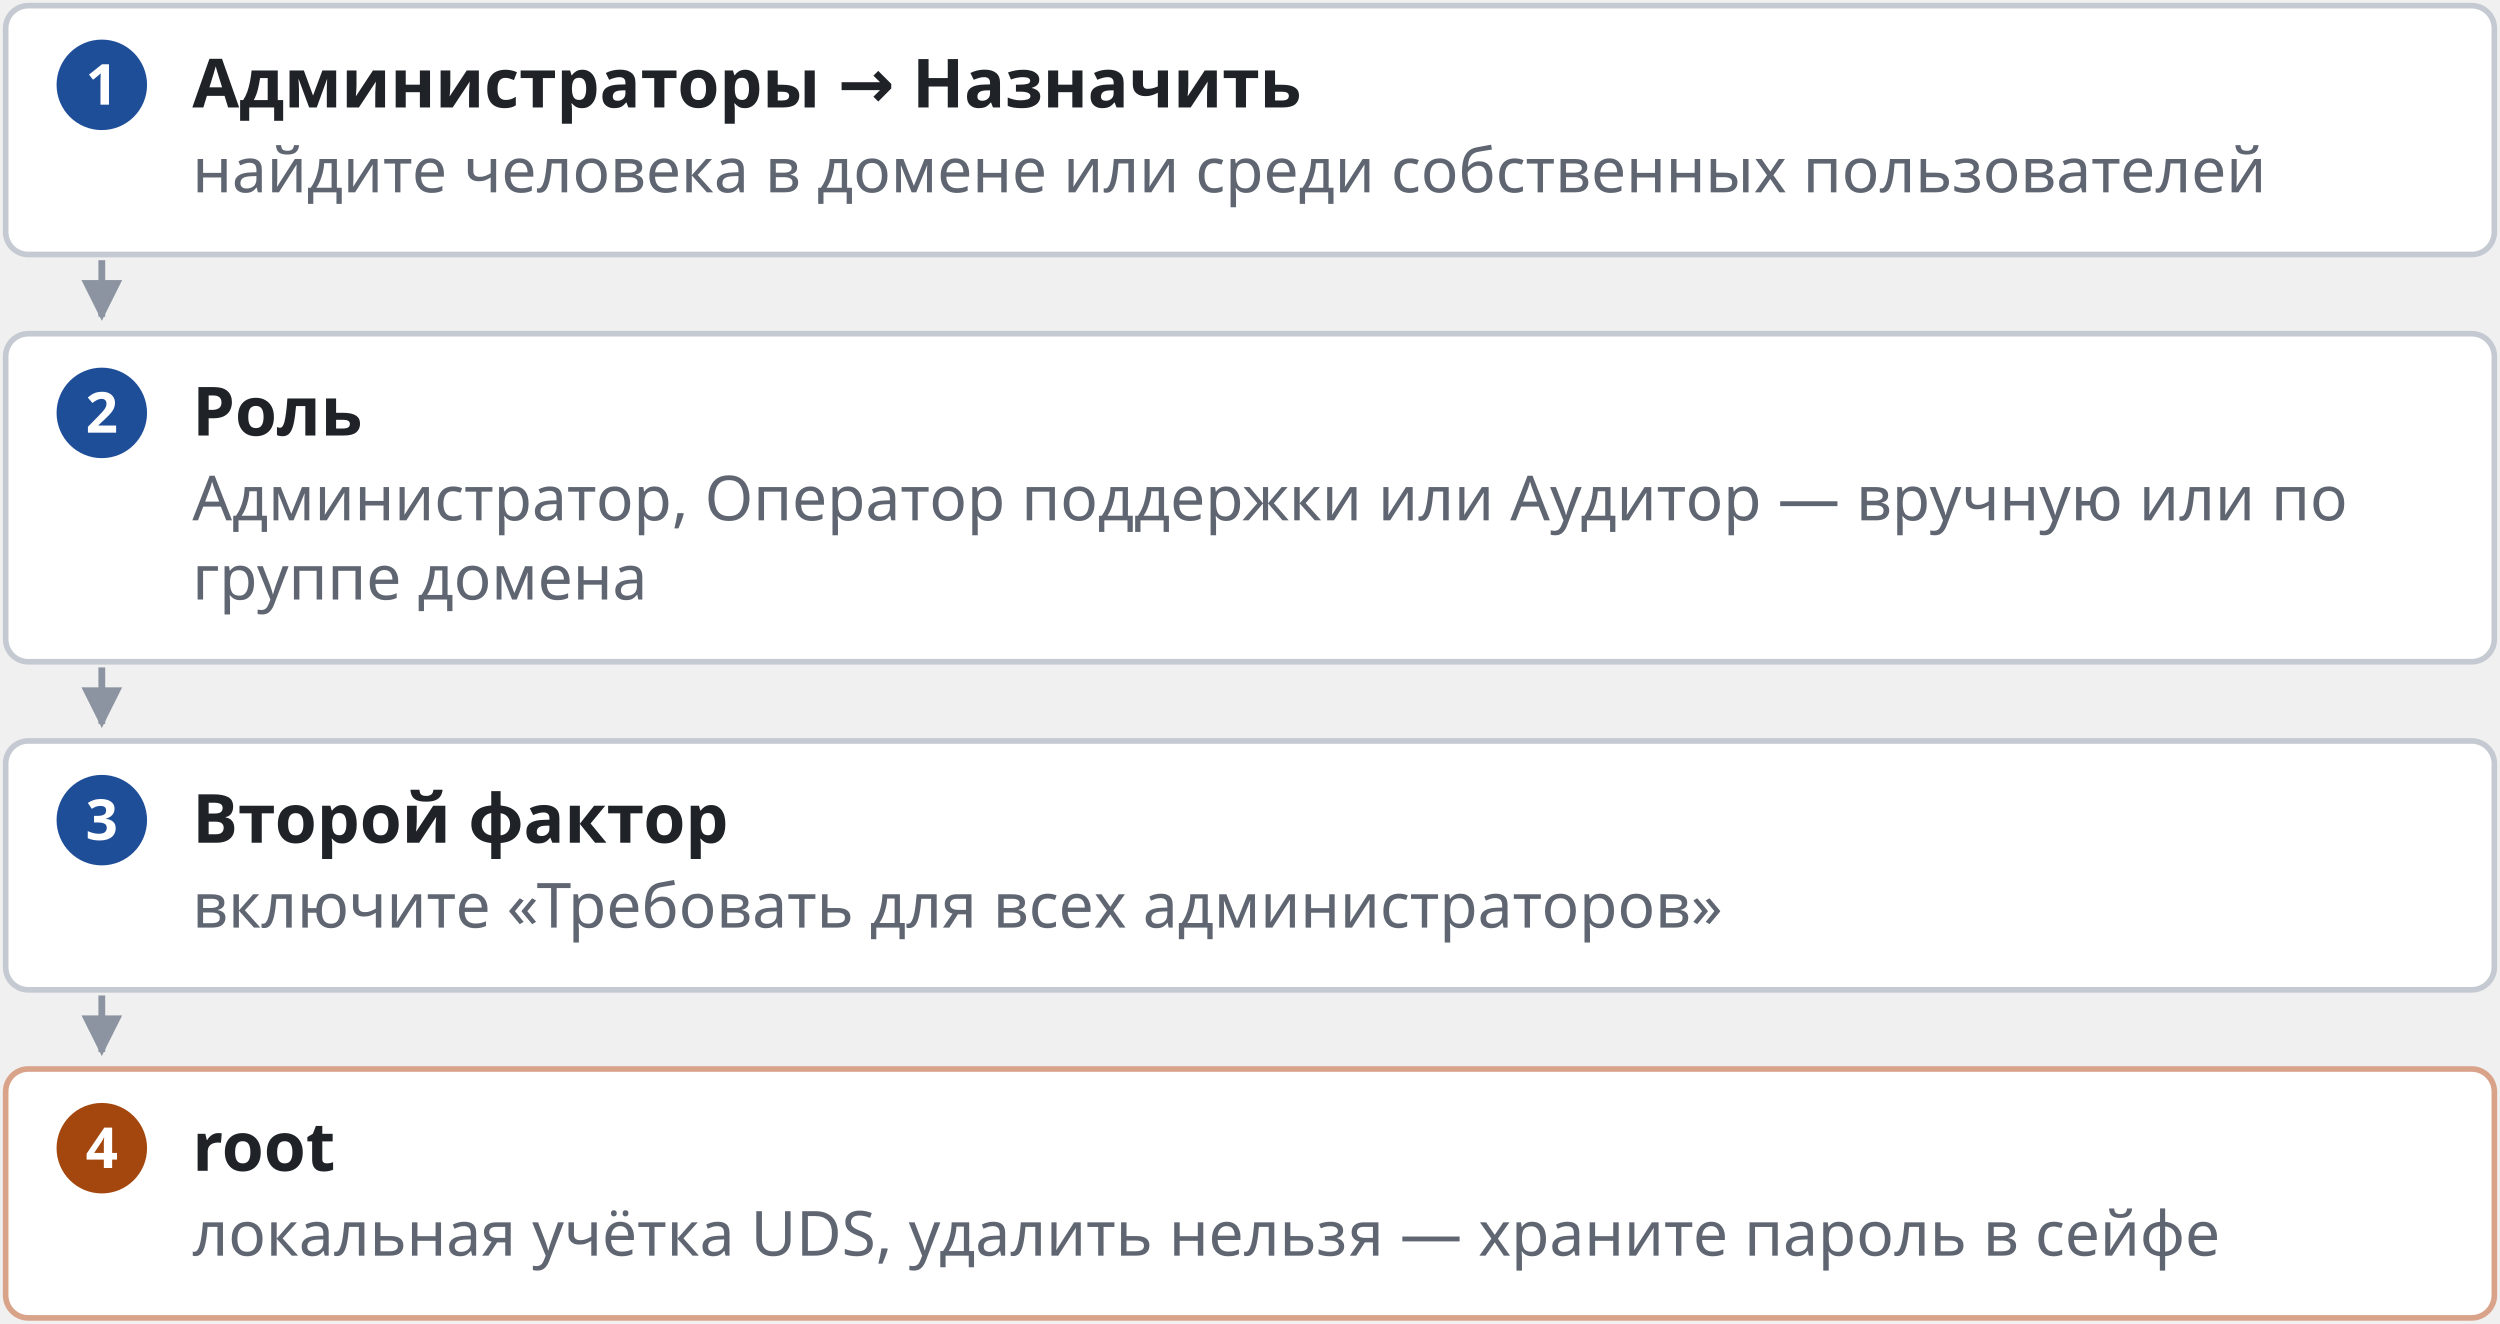
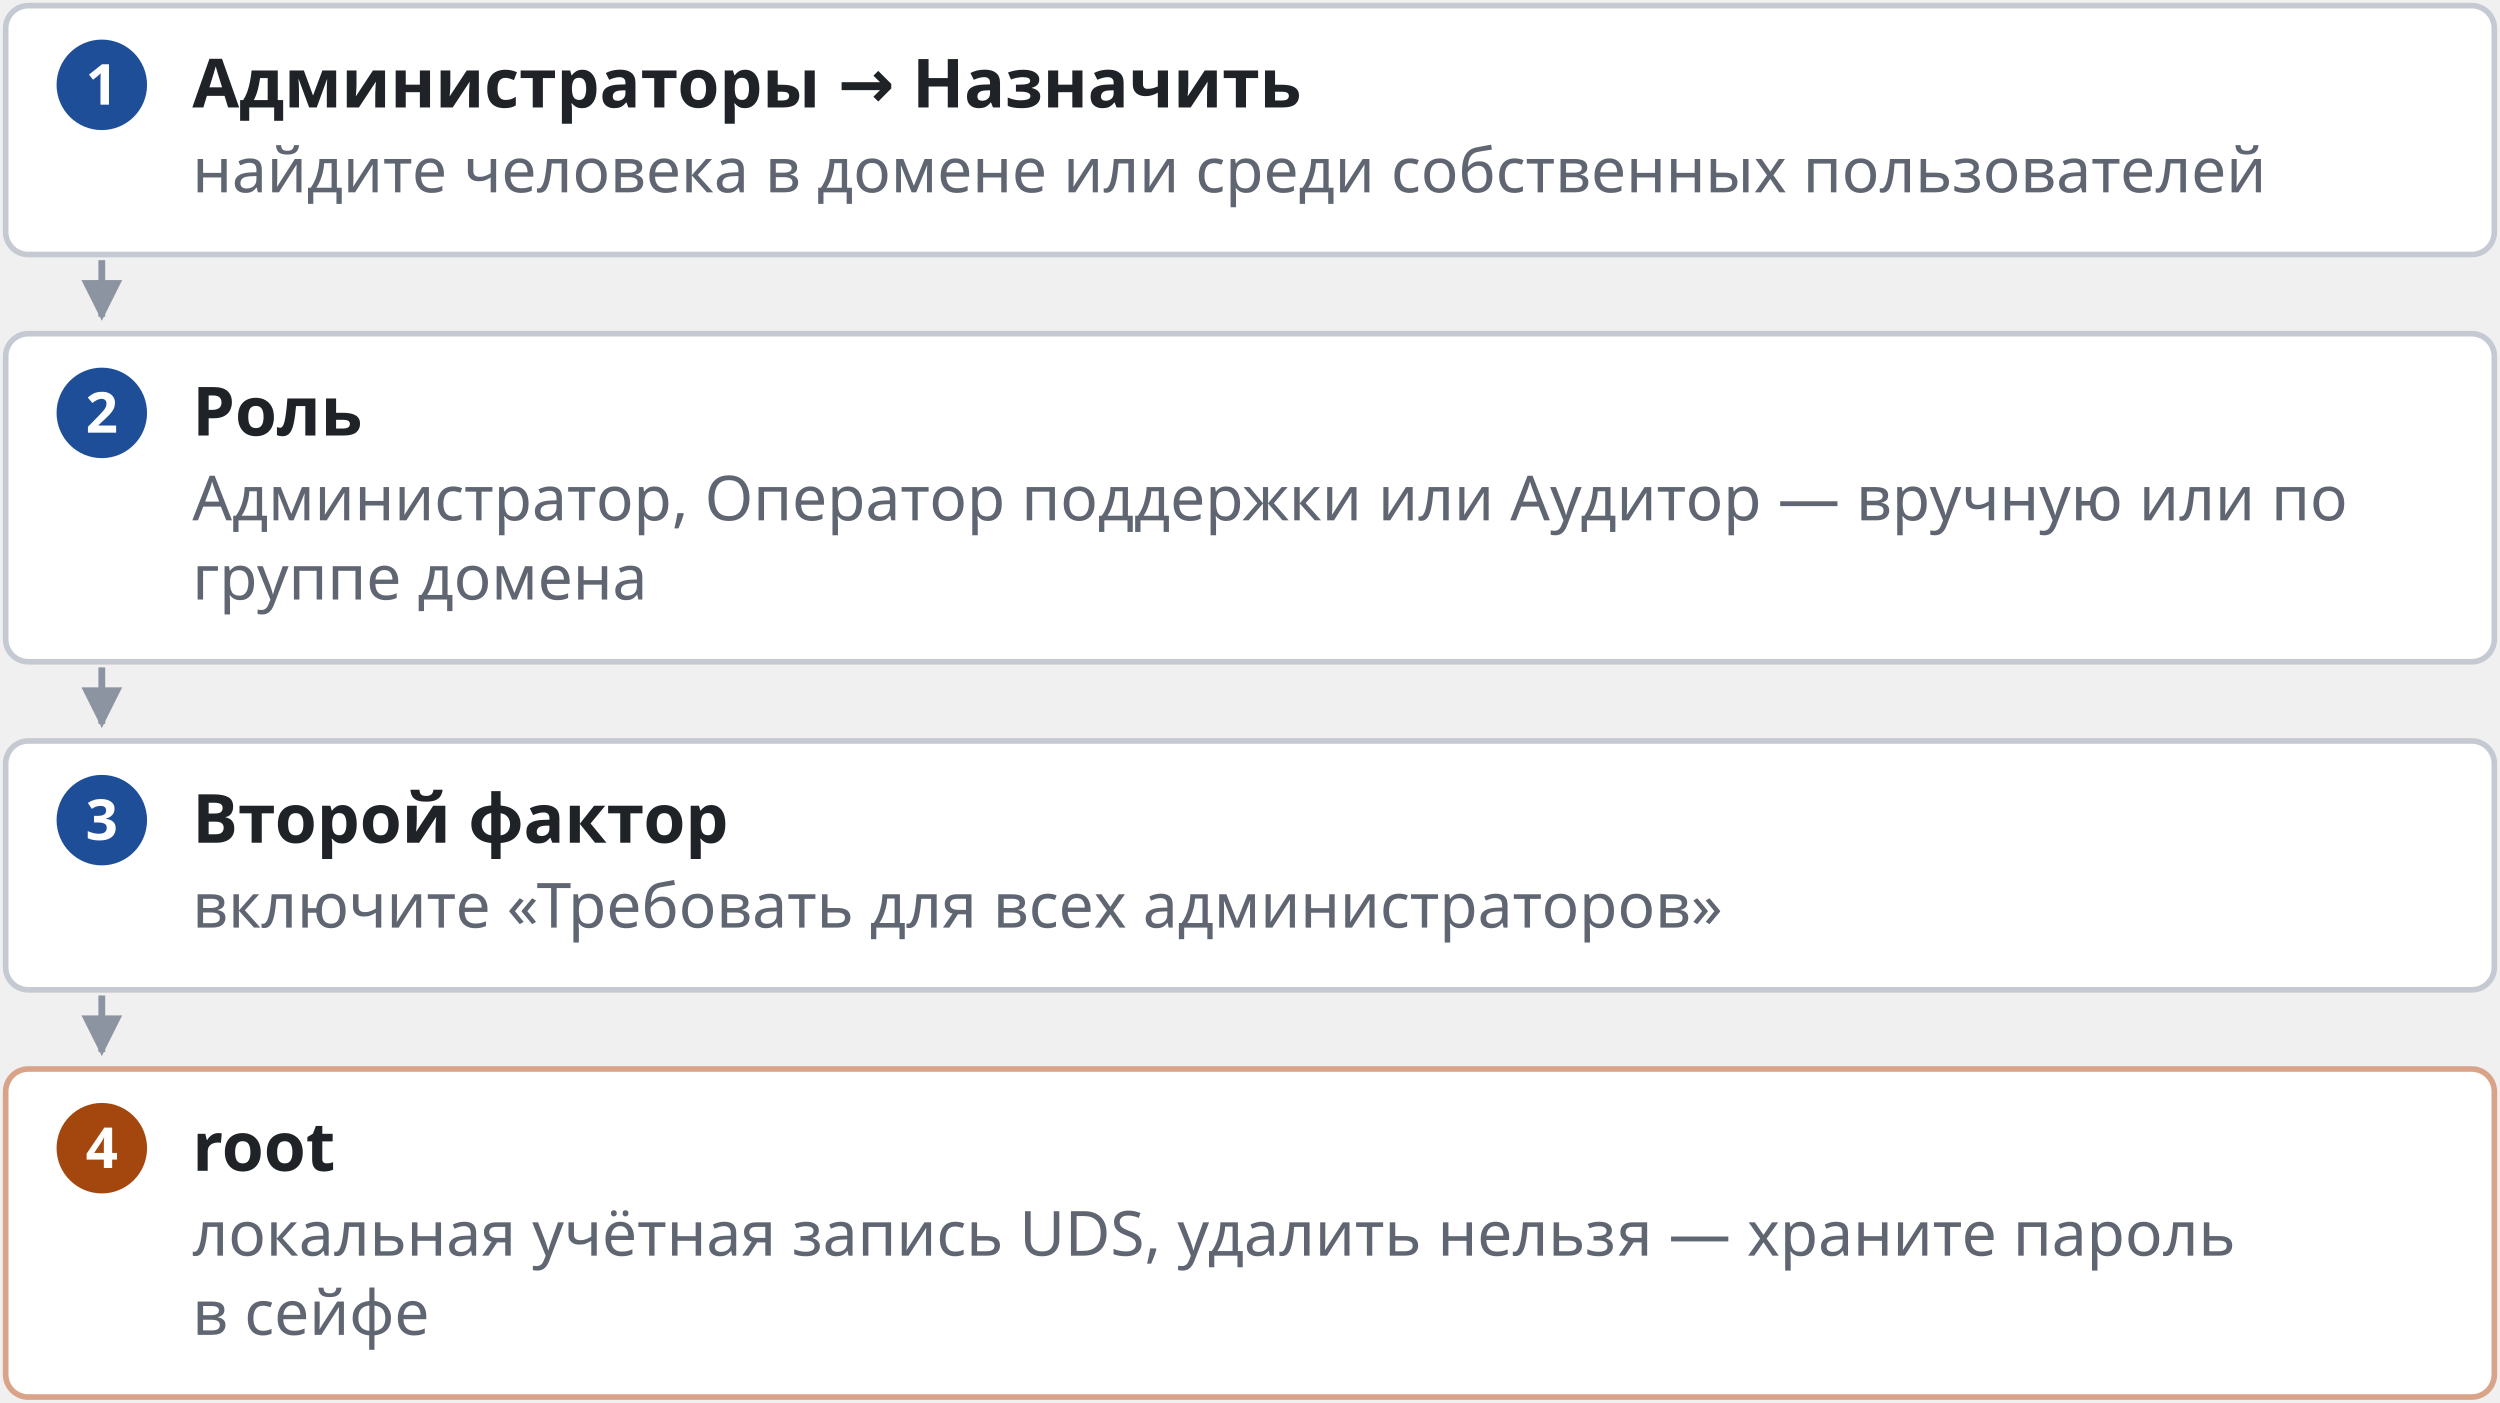
- <svg xmlns="http://www.w3.org/2000/svg" viewBox="0 0 442 234" width="442" height="234" style="max-width:100%;height:auto;font-family:IBM Plex Sans,sans-serif" role="img" aria-label="Схема: 4 шагов, они перечислены ниже">
+ <svg xmlns="http://www.w3.org/2000/svg" viewBox="0 0 442 248" width="442" height="248" style="max-width:100%;height:auto;font-family:IBM Plex Sans,sans-serif" role="img" aria-label="Схема: 4 шагов, они перечислены ниже">
  <defs>
    <marker id="ha" viewBox="0 0 10 10" refX="9" refY="5" markerWidth="6" markerHeight="6" orient="auto">
      <path d="M0,0 L10,5 L0,10 z" fill="#8C94A1" />
    </marker>
  </defs>
  <rect x="1" y="1" width="440" height="44" rx="4" fill="#FFFFFF" stroke="#C5CAD2" />
  <circle cx="18" cy="15" r="8" fill="#1F4E99" />
  <text x="18" y="18.5" font-size="10" font-weight="600" fill="#fff" text-anchor="middle">1</text>
  <text x="34" y="19" font-size="12" font-weight="600" fill="#1F2328">Администраторы → Назначить</text>
  <text x="34" y="34" font-size="11" fill="#5F6672">найдите человека в домене или среди собственных пользователей</text>
  <path d="M18 46 v10" stroke="#8C94A1" stroke-width="1.2" marker-end="url(#ha)" />
  <rect x="1" y="59" width="440" height="58" rx="4" fill="#FFFFFF" stroke="#C5CAD2" />
  <circle cx="18" cy="73" r="8" fill="#1F4E99" />
  <text x="18" y="76.5" font-size="10" font-weight="600" fill="#fff" text-anchor="middle">2</text>
  <text x="34" y="77" font-size="12" font-weight="600" fill="#1F2328">Роль</text>
  <text x="34" y="92" font-size="11" fill="#5F6672">Администратор, Оператор поддержки или Аудитор — вручную или по</text>
  <text x="34" y="106" font-size="11" fill="#5F6672">группе домена</text>
  <path d="M18 118 v10" stroke="#8C94A1" stroke-width="1.2" marker-end="url(#ha)" />
  <rect x="1" y="131" width="440" height="44" rx="4" fill="#FFFFFF" stroke="#C5CAD2" />
  <circle cx="18" cy="145" r="8" fill="#1F4E99" />
  <text x="18" y="148.5" font-size="10" font-weight="600" fill="#fff" text-anchor="middle">3</text>
  <text x="34" y="149" font-size="12" font-weight="600" fill="#1F2328">Второй фактор</text>
  <text x="34" y="164" font-size="11" fill="#5F6672">включите «Требовать для всех администраторов»</text>
  <path d="M18 176 v10" stroke="#8C94A1" stroke-width="1.2" marker-end="url(#ha)" />
-   <rect x="1" y="189" width="440" height="44" rx="4" fill="#FFFFFF" stroke="#D9A38A" />
+   <rect x="1" y="189" width="440" height="58" rx="4" fill="#FFFFFF" stroke="#D9A38A" />
  <circle cx="18" cy="203" r="8" fill="#A3470E" />
  <text x="18" y="206.5" font-size="10" font-weight="600" fill="#fff" text-anchor="middle">4</text>
  <text x="34" y="207" font-size="12" font-weight="600" fill="#1F2328">root</text>
-   <text x="34" y="222" font-size="11" fill="#5F6672">локальная учётка UDS, удалить нельзя — храните пароль в сейфе</text>
+   <text x="34" y="222" font-size="11" fill="#5F6672">локальная учётная запись UDS, удалить нельзя — храните пароль</text>
+   <text x="34" y="236" font-size="11" fill="#5F6672">в сейфе</text>
</svg>
